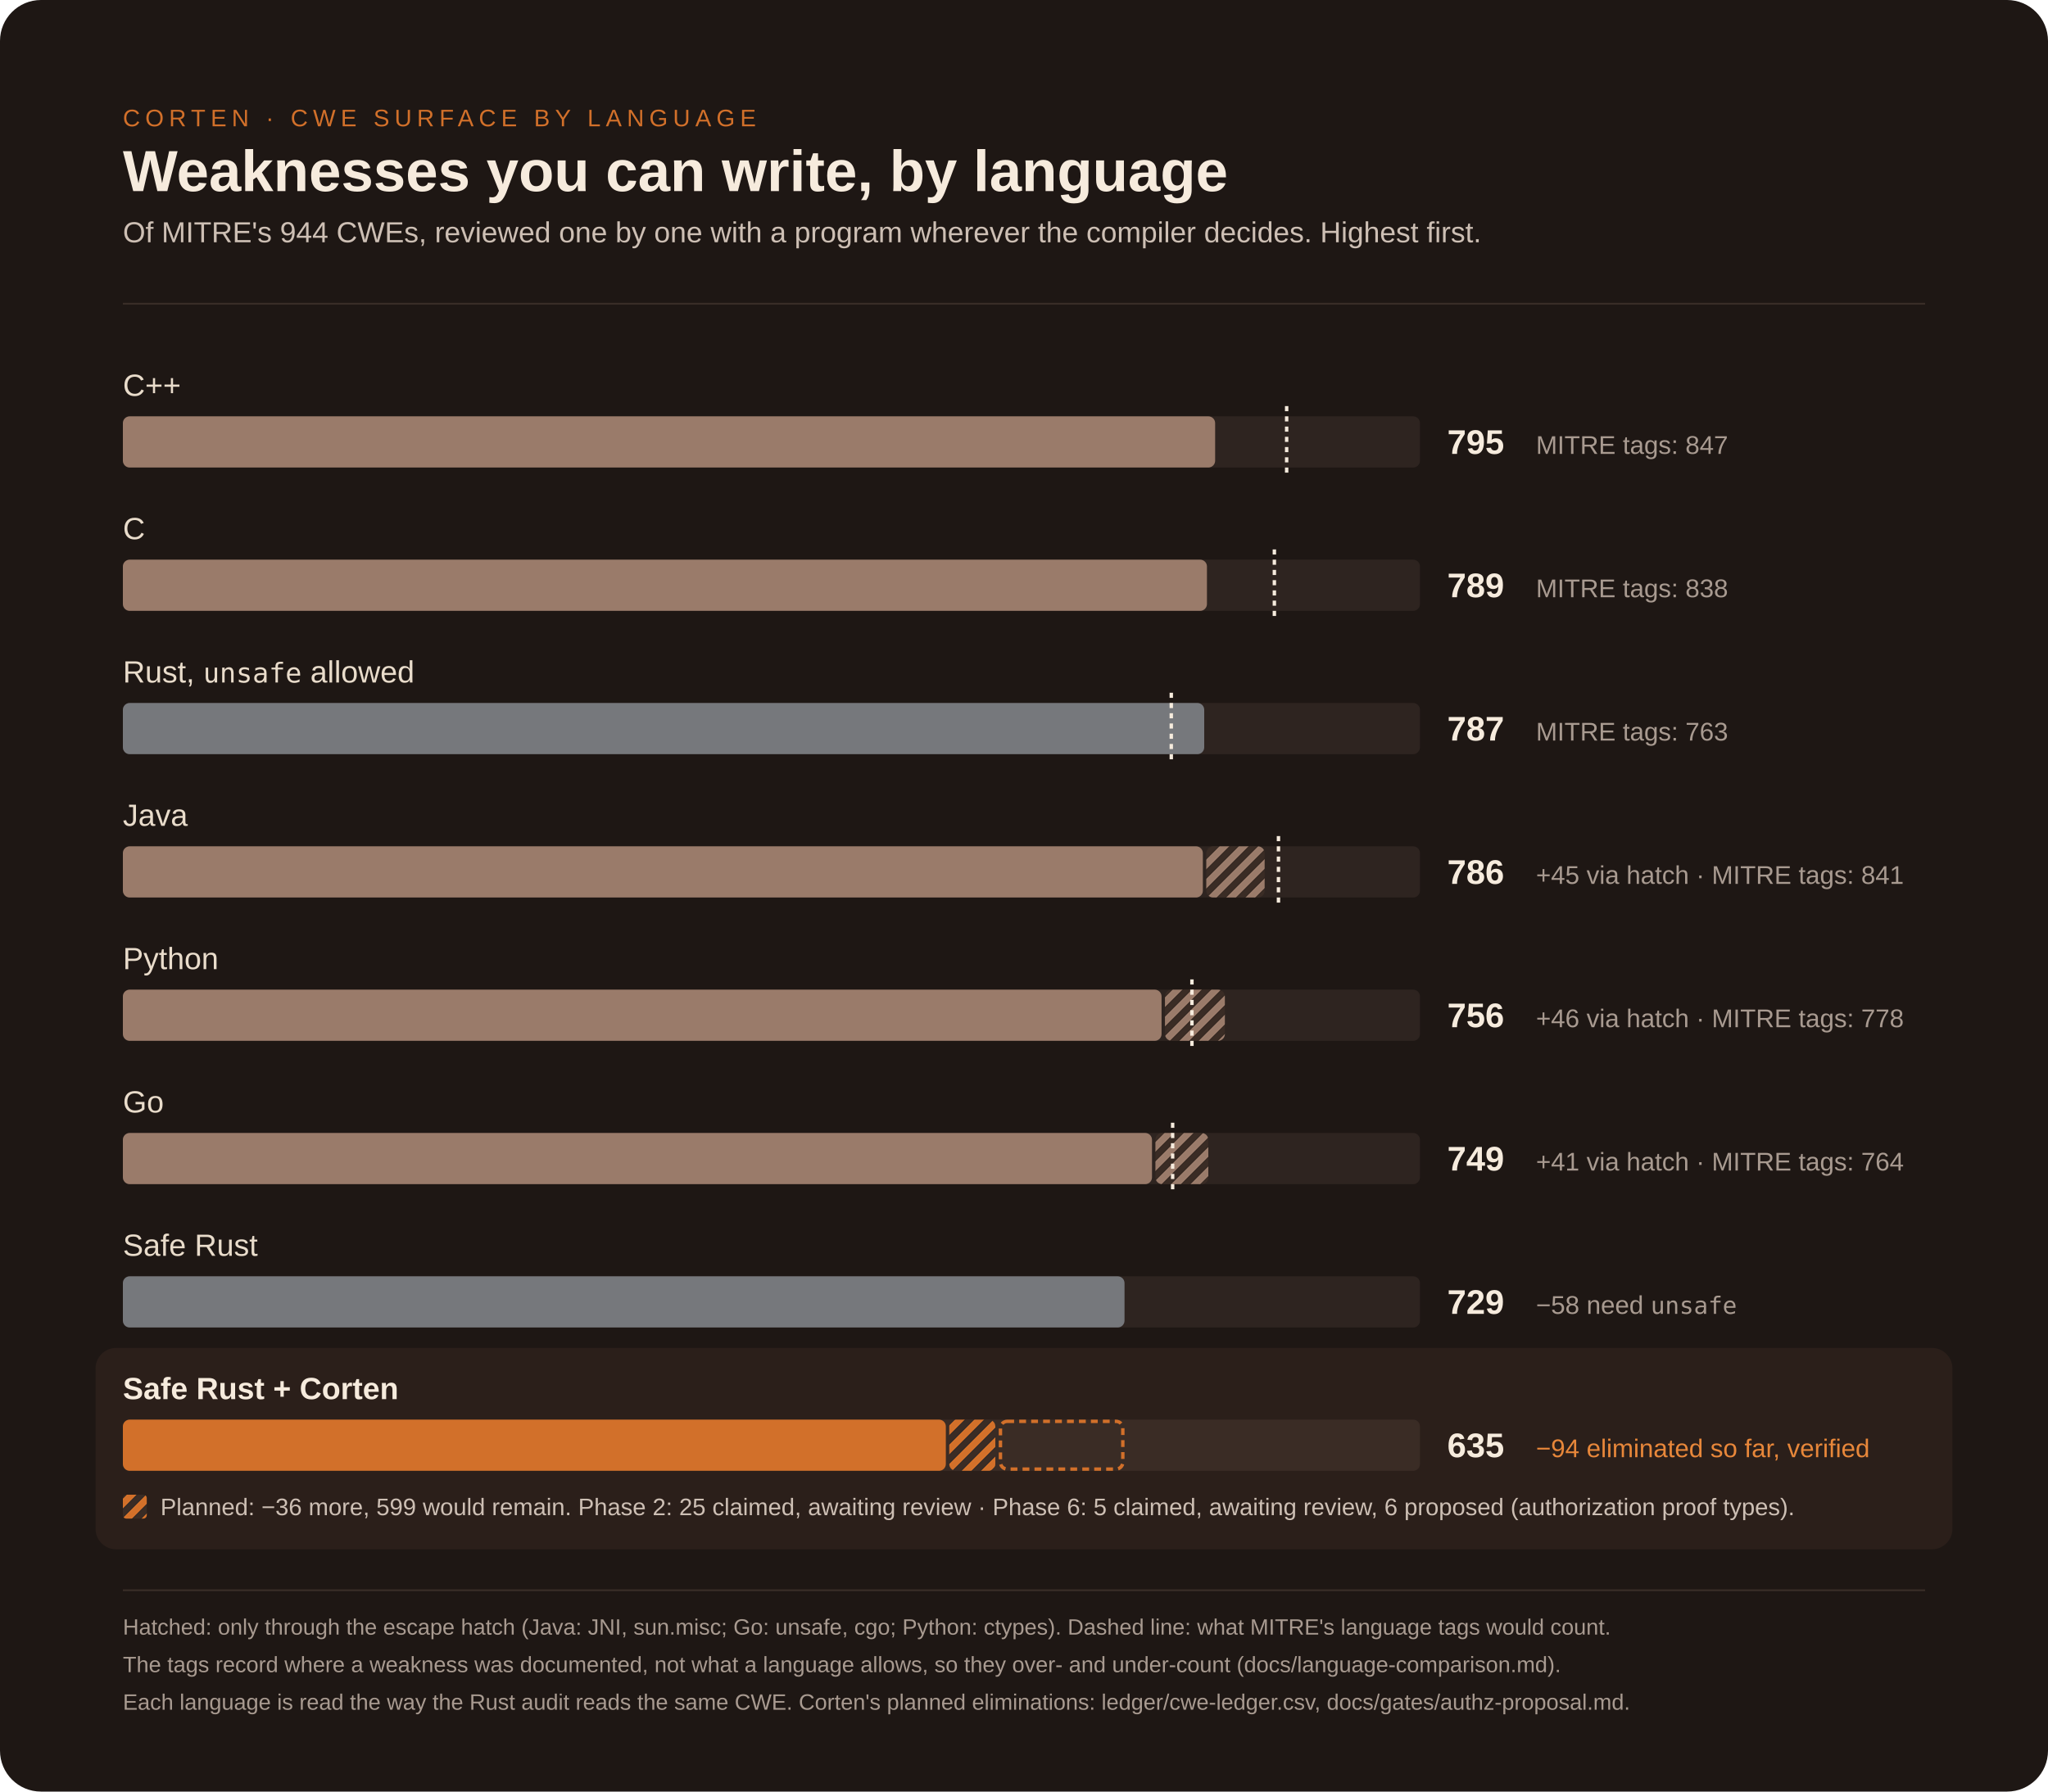
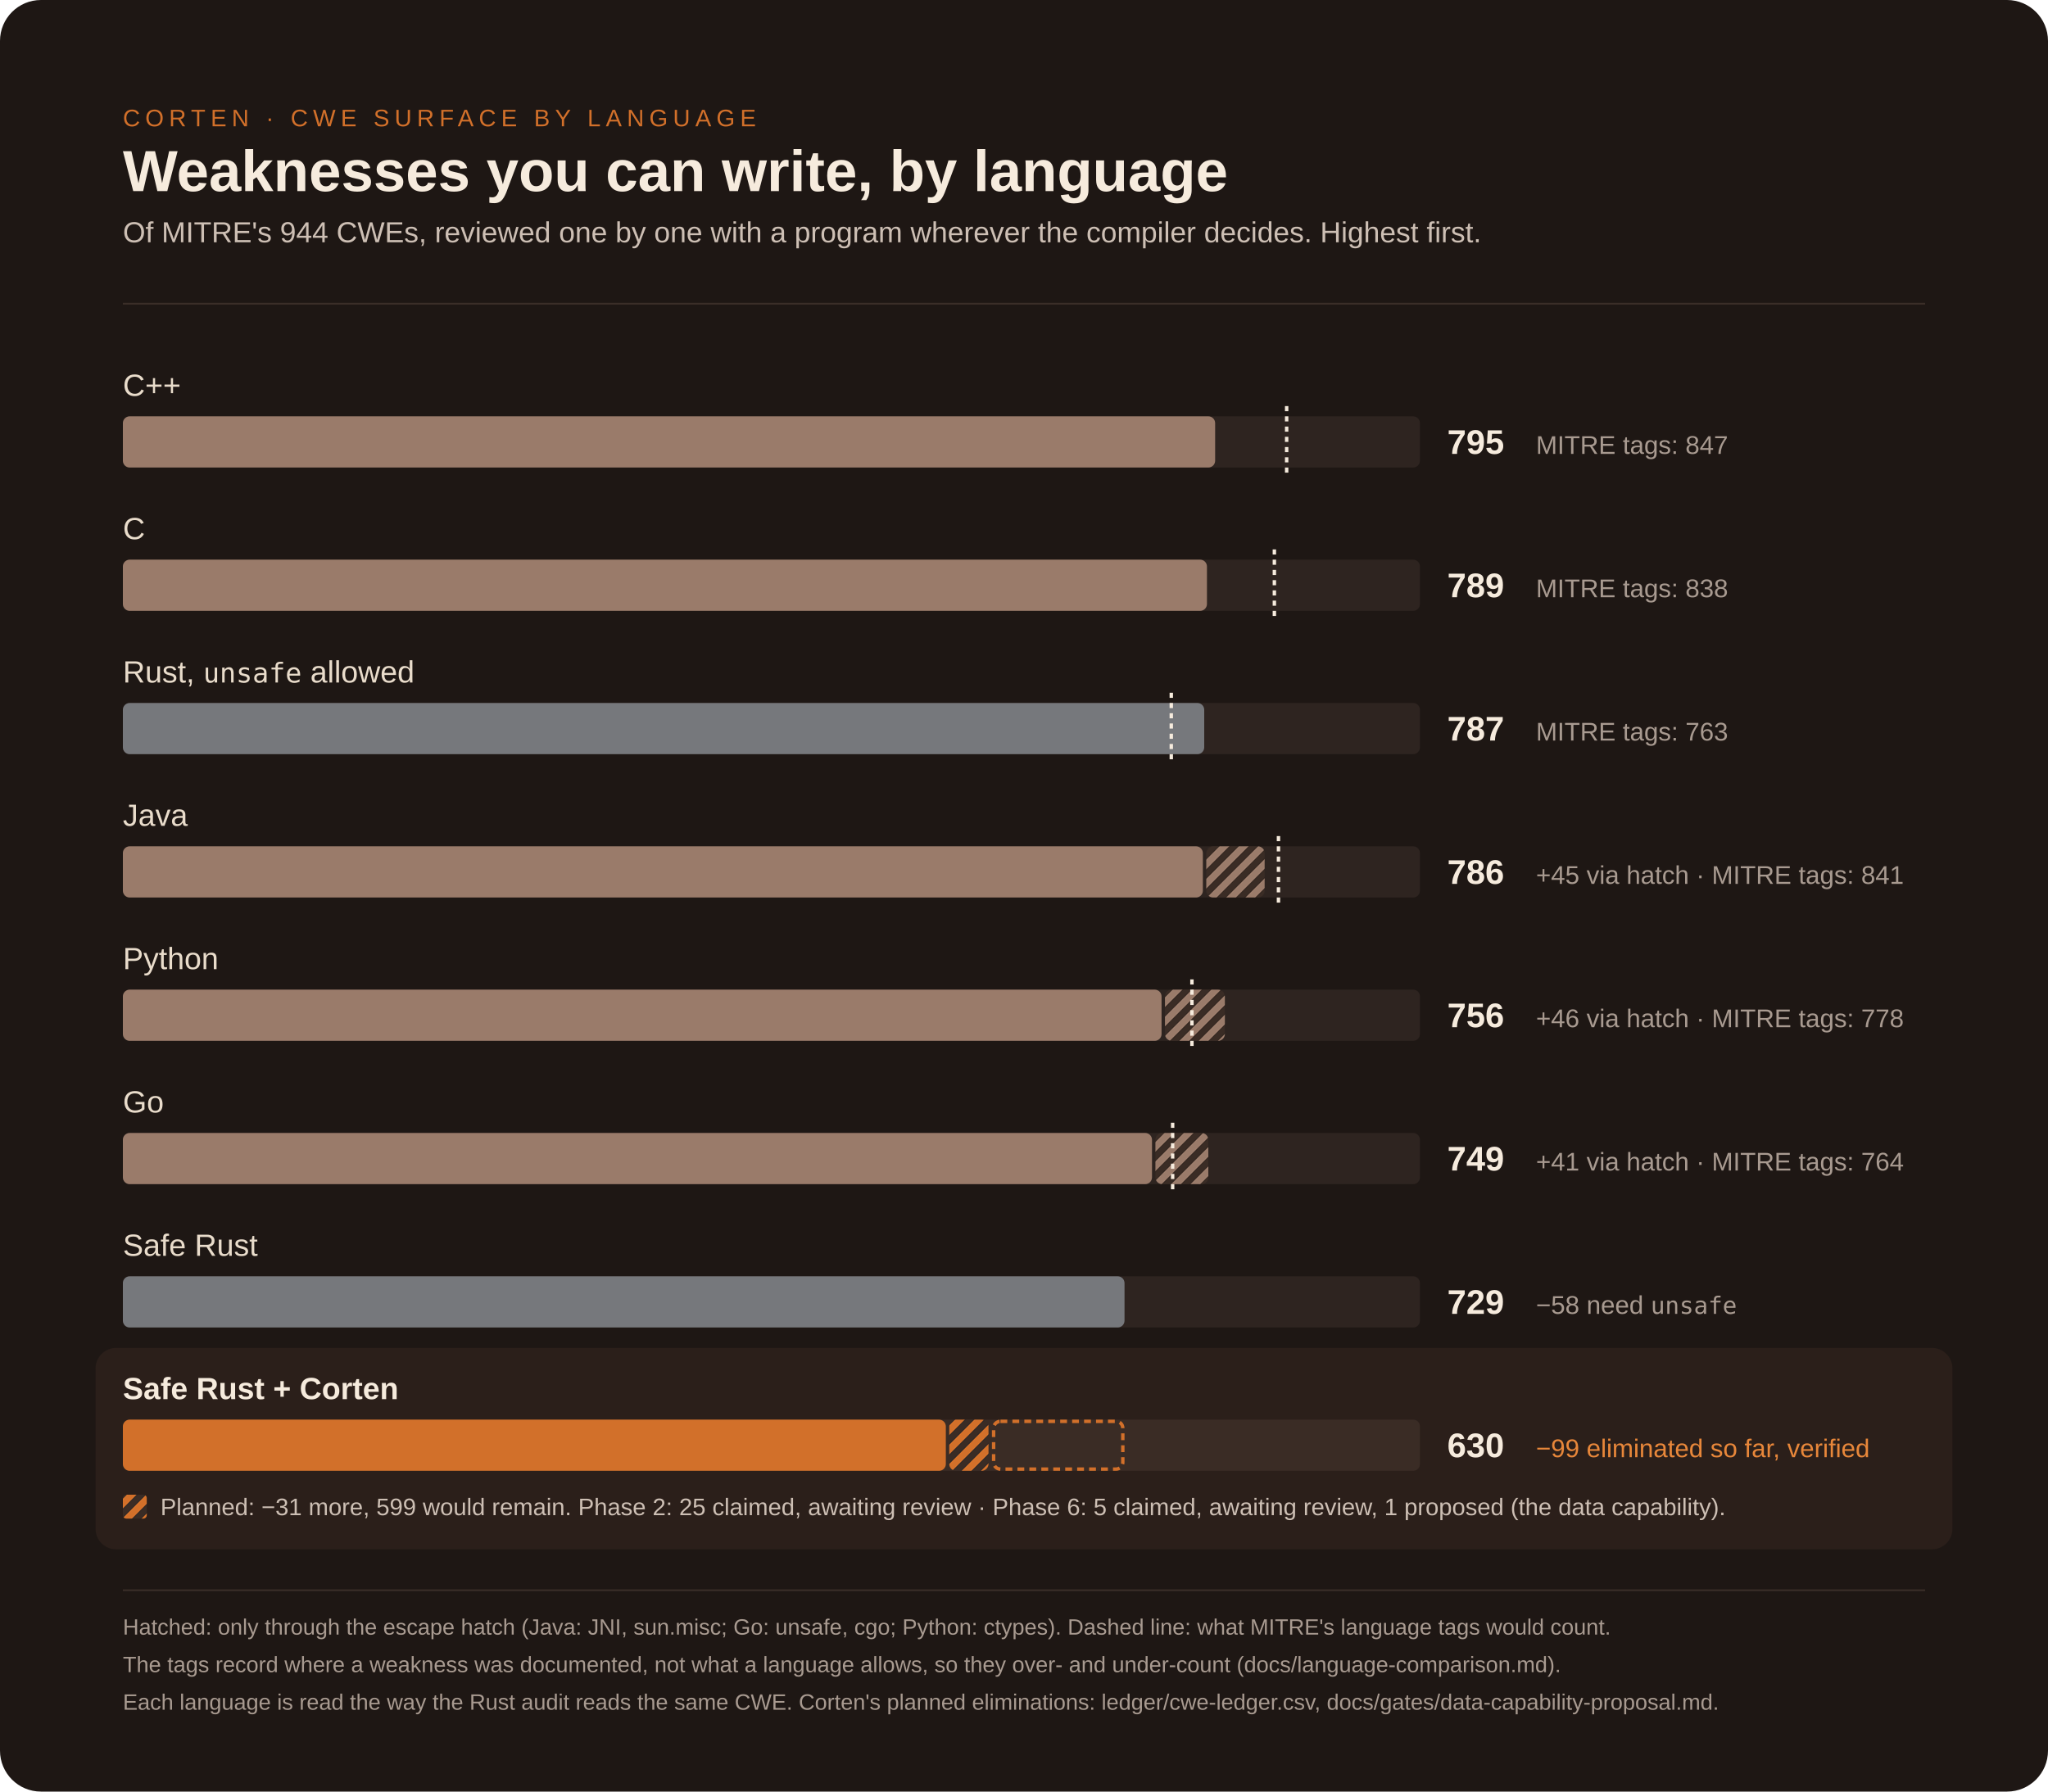
<svg xmlns="http://www.w3.org/2000/svg" viewBox="0 0 1200 1050" width="1200" height="1050" role="img" aria-labelledby="t d">
  <defs>
    <pattern id="hatch" patternUnits="userSpaceOnUse" width="8" height="8" patternTransform="rotate(45)">
      <rect width="8" height="8" fill="#3A2C25" />
      <rect width="4" height="8" fill="#9A7B6A" />
    </pattern>
    <pattern id="planned" patternUnits="userSpaceOnUse" width="8" height="8" patternTransform="rotate(45)">
      <rect width="8" height="8" fill="#3A2C25" />
      <rect width="4" height="8" fill="#D2702A" />
    </pattern>
  </defs>
  <rect width="1200" height="1050" rx="24" fill="#1E1714" />
  <g font-family="Archivo, 'Helvetica Neue', Arial, sans-serif">
    <text x="72" y="74" font-size="14" font-weight="500" letter-spacing="3" fill="#D2702A">CORTEN · CWE SURFACE BY LANGUAGE</text>
    <text x="72" y="112" font-size="34" font-weight="800" fill="#F6EBDD">Weaknesses you can write, by language</text>
    <text x="72" y="142" font-size="17" font-weight="500" fill="#CDBFB4">Of MITRE's 944 CWEs, reviewed one by one with a program wherever the compiler decides. Highest first.</text>
    <line x1="72" y1="178" x2="1128" y2="178" stroke="#3A2E28" stroke-width="1" />
    <text x="72" y="232" font-size="18" font-weight="500" fill="#E9DCCB">C++</text>
    <rect x="72" y="244" width="760" height="30" rx="4" fill="#2E2420" />
    <rect x="72" y="244" width="640" height="30" rx="4" fill="#9A7B6A" />
    <line x1="753.9" y1="238" x2="753.9" y2="280" stroke="#F6EBDD" stroke-width="2" stroke-dasharray="3 3" />
    <text x="848" y="266" font-size="20" font-weight="800" fill="#F6EBDD">795</text>
    <text x="900" y="266" font-size="15" font-weight="500" fill="#A89A90">MITRE tags: 847</text>
    <text x="72" y="316" font-size="18" font-weight="500" fill="#E9DCCB">C</text>
    <rect x="72" y="328" width="760" height="30" rx="4" fill="#2E2420" />
    <rect x="72" y="328" width="635.2" height="30" rx="4" fill="#9A7B6A" />
    <line x1="746.7" y1="322" x2="746.7" y2="364" stroke="#F6EBDD" stroke-width="2" stroke-dasharray="3 3" />
    <text x="848" y="350" font-size="20" font-weight="800" fill="#F6EBDD">789</text>
    <text x="900" y="350" font-size="15" font-weight="500" fill="#A89A90">MITRE tags: 838</text>
    <text x="72" y="400" font-size="18" font-weight="500" fill="#E9DCCB">Rust, <tspan font-family="monospace" font-size="16">unsafe</tspan> allowed</text>
    <rect x="72" y="412" width="760" height="30" rx="4" fill="#2E2420" />
    <rect x="72" y="412" width="633.6" height="30" rx="4" fill="#76787C" />
    <line x1="686.3" y1="406" x2="686.3" y2="448" stroke="#F6EBDD" stroke-width="2" stroke-dasharray="3 3" />
    <text x="848" y="434" font-size="20" font-weight="800" fill="#F6EBDD">787</text>
    <text x="900" y="434" font-size="15" font-weight="500" fill="#A89A90">MITRE tags: 763</text>
    <text x="72" y="484" font-size="18" font-weight="500" fill="#E9DCCB">Java</text>
    <rect x="72" y="496" width="760" height="30" rx="4" fill="#2E2420" />
    <rect x="72" y="496" width="632.8" height="30" rx="4" fill="#9A7B6A" />
    <rect x="706.8" y="496" width="34.2" height="30" rx="4" fill="url(#hatch)" />
    <line x1="749.1" y1="490" x2="749.1" y2="532" stroke="#F6EBDD" stroke-width="2" stroke-dasharray="3 3" />
    <text x="848" y="518" font-size="20" font-weight="800" fill="#F6EBDD">786</text>
    <text x="900" y="518" font-size="15" font-weight="500" fill="#A89A90">+45 via hatch · MITRE tags: 841</text>
    <text x="72" y="568" font-size="18" font-weight="500" fill="#E9DCCB">Python</text>
    <rect x="72" y="580" width="760" height="30" rx="4" fill="#2E2420" />
    <rect x="72" y="580" width="608.6" height="30" rx="4" fill="#9A7B6A" />
    <rect x="682.6" y="580" width="35.1" height="30" rx="4" fill="url(#hatch)" />
    <line x1="698.4" y1="574" x2="698.4" y2="616" stroke="#F6EBDD" stroke-width="2" stroke-dasharray="3 3" />
    <text x="848" y="602" font-size="20" font-weight="800" fill="#F6EBDD">756</text>
    <text x="900" y="602" font-size="15" font-weight="500" fill="#A89A90">+46 via hatch · MITRE tags: 778</text>
    <text x="72" y="652" font-size="18" font-weight="500" fill="#E9DCCB">Go</text>
    <rect x="72" y="664" width="760" height="30" rx="4" fill="#2E2420" />
    <rect x="72" y="664" width="603" height="30" rx="4" fill="#9A7B6A" />
    <rect x="677" y="664" width="31" height="30" rx="4" fill="url(#hatch)" />
    <line x1="687.1" y1="658" x2="687.1" y2="700" stroke="#F6EBDD" stroke-width="2" stroke-dasharray="3 3" />
    <text x="848" y="686" font-size="20" font-weight="800" fill="#F6EBDD">749</text>
    <text x="900" y="686" font-size="15" font-weight="500" fill="#A89A90">+41 via hatch · MITRE tags: 764</text>
    <text x="72" y="736" font-size="18" font-weight="500" fill="#E9DCCB">Safe Rust</text>
    <rect x="72" y="748" width="760" height="30" rx="4" fill="#2E2420" />
    <rect x="72" y="748" width="586.9" height="30" rx="4" fill="#76787C" />
    <text x="848" y="770" font-size="20" font-weight="800" fill="#F6EBDD">729</text>
    <text x="900" y="770" font-size="15" font-weight="500" fill="#A89A90">−58 need <tspan font-family="monospace" font-size="14">unsafe</tspan>
    </text>
    <rect x="56" y="790" width="1088" height="118" rx="12" fill="#2B1F1A" />
    <text x="72" y="820" font-size="18" font-weight="800" fill="#F6EBDD">Safe Rust + Corten</text>
    <rect x="72" y="832" width="760" height="30" rx="4" fill="#3A2C25" />
    <rect x="72" y="832" width="482.2" height="30" rx="4" fill="#D2702A" />
-     <rect x="556.2" y="832" width="27.0" height="30" rx="4" fill="url(#planned)" />
-     <rect x="586.2" y="833" width="71.7" height="28" rx="4" fill="none" stroke="#D2702A" stroke-width="2" stroke-dasharray="4 3" />
-     <text x="848" y="854" font-size="20" font-weight="800" fill="#F6EBDD">635</text>
-     <text x="900" y="854" font-size="15" font-weight="500" fill="#E8873A">−94 eliminated so far, verified</text>
+     <rect x="556.2" y="832" width="23.0" height="30" rx="4" fill="url(#planned)" />
+     <rect x="582.2" y="833" width="75.7" height="28" rx="4" fill="none" stroke="#D2702A" stroke-width="2" stroke-dasharray="4 3" />
+     <text x="848" y="854" font-size="20" font-weight="800" fill="#F6EBDD">630</text>
+     <text x="900" y="854" font-size="15" font-weight="500" fill="#E8873A">−99 eliminated so far, verified</text>
    <rect x="72" y="876" width="14" height="14" rx="2" fill="url(#planned)" />
-     <text x="94" y="888" font-size="14" font-weight="500" fill="#CDBFB4">Planned: −36 more, 599 would remain. Phase 2: 25 claimed, awaiting review · Phase 6: 5 claimed, awaiting review, 6 proposed (authorization proof types).</text>
+     <text x="94" y="888" font-size="14" font-weight="500" fill="#CDBFB4">Planned: −31 more, 599 would remain. Phase 2: 25 claimed, awaiting review · Phase 6: 5 claimed, awaiting review, 1 proposed (the data capability).</text>
    <line x1="72" y1="932" x2="1128" y2="932" stroke="#3A2E28" stroke-width="1" />
    <g font-size="13" font-weight="500" fill="#A89A90">
      <text x="72" y="958">Hatched: only through the escape hatch (Java: JNI, sun.misc; Go: unsafe, cgo; Python: ctypes). Dashed line: what MITRE's language tags would count.</text>
      <text x="72" y="980">The tags record where a weakness was documented, not what a language allows, so they over- and under-count (docs/language-comparison.md).</text>
-       <text x="72" y="1002">Each language is read the way the Rust audit reads the same CWE. Corten's planned eliminations: ledger/cwe-ledger.csv, docs/gates/authz-proposal.md.</text>
+       <text x="72" y="1002">Each language is read the way the Rust audit reads the same CWE. Corten's planned eliminations: ledger/cwe-ledger.csv, docs/gates/data-capability-proposal.md.</text>
    </g>
  </g>
</svg>
